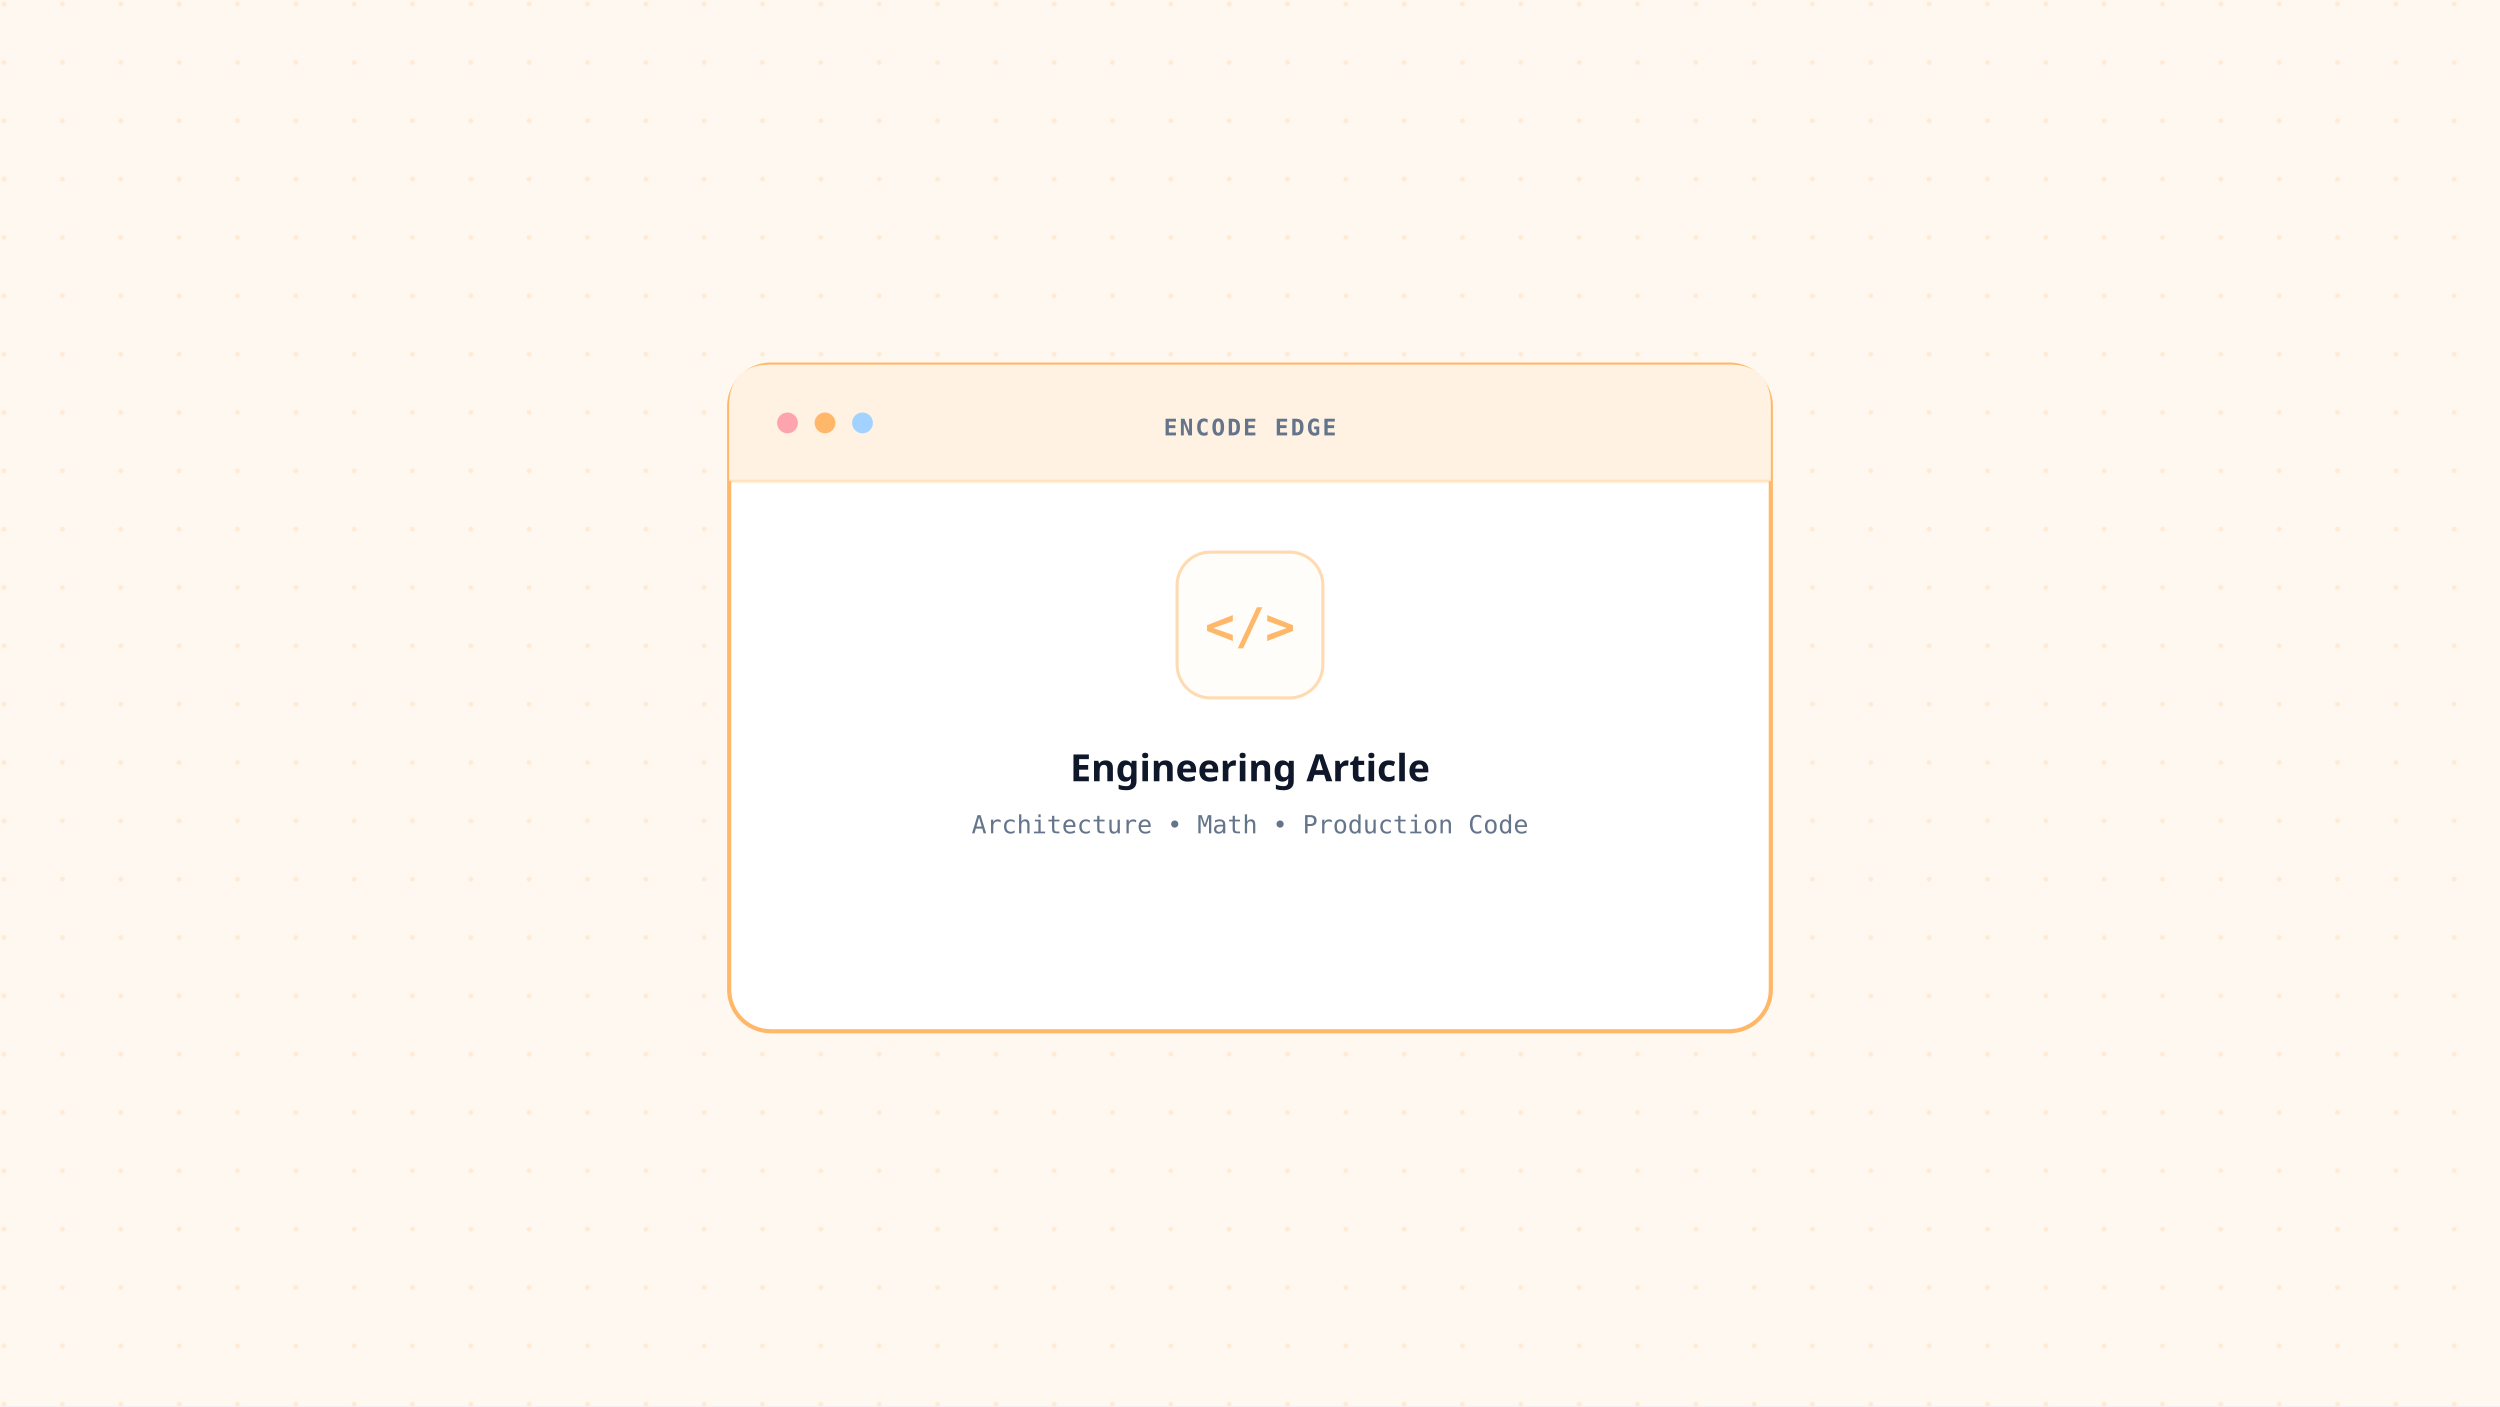
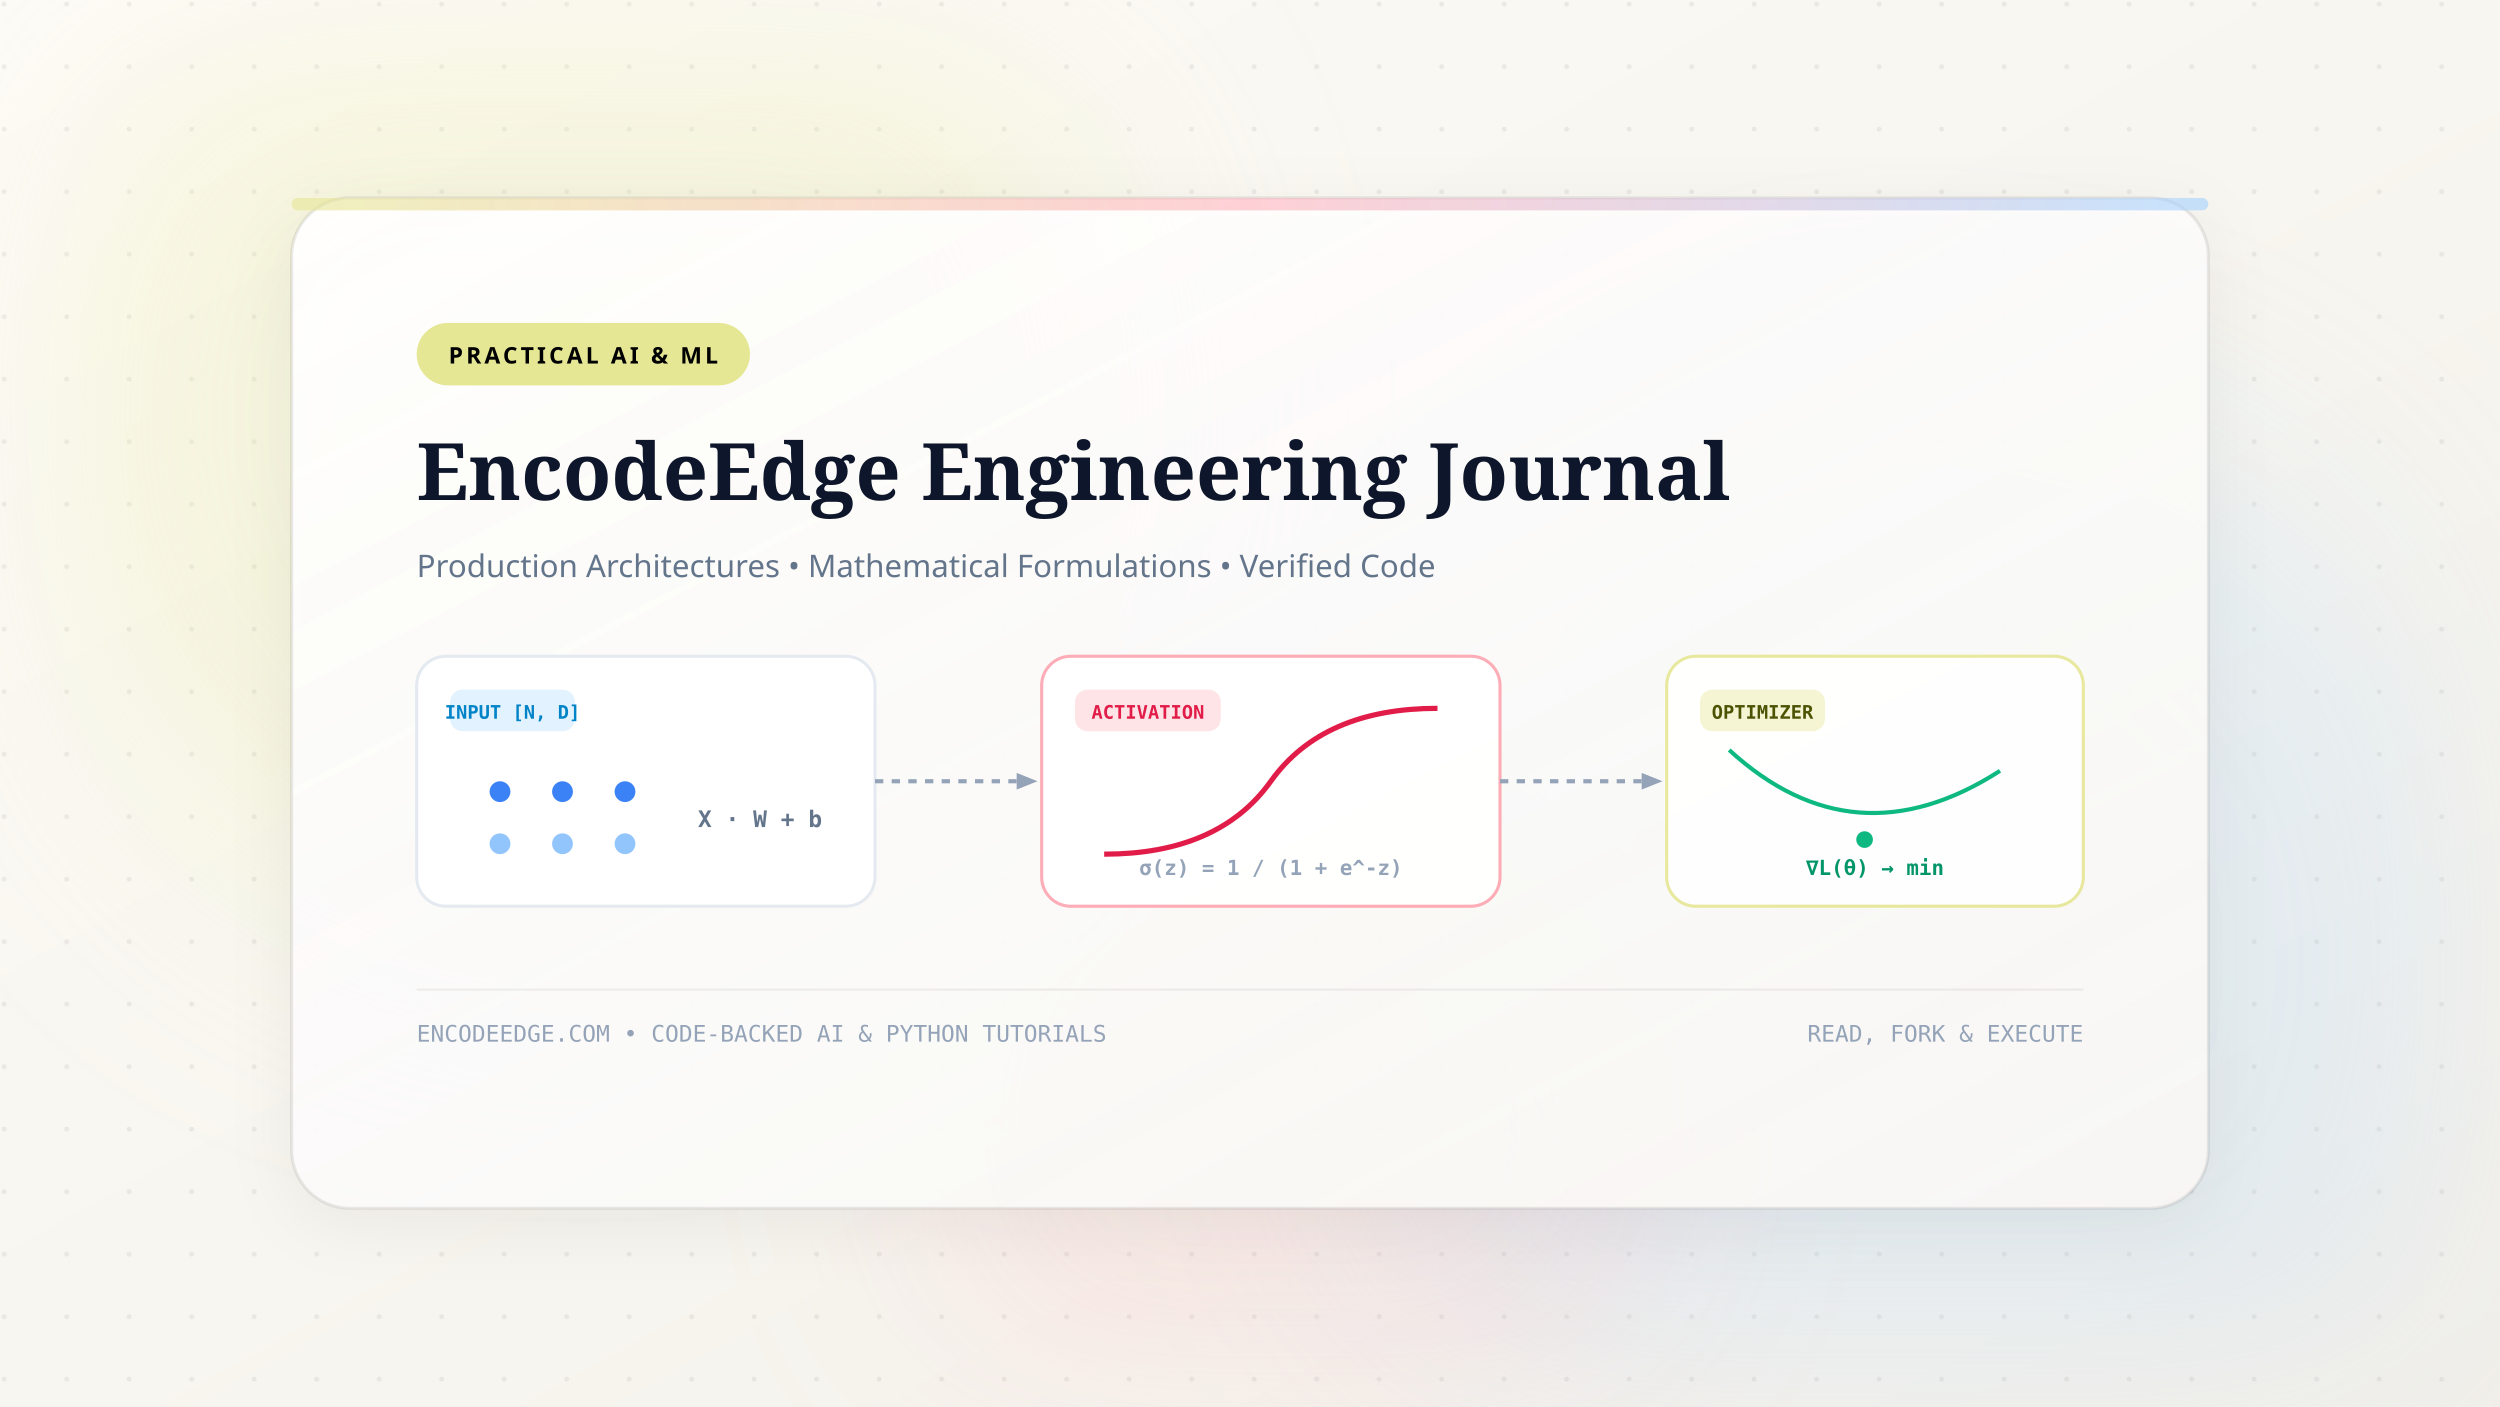
<svg xmlns="http://www.w3.org/2000/svg" viewBox="0 0 1200 675" width="100%" height="100%">
  <defs>
-     <pattern id="dotGrid" width="28" height="28" patternUnits="userSpaceOnUse">
-       <circle cx="2" cy="2" r="1.2" fill="#FFB86A" opacity="0.2" class="dot-color" />
+     <linearGradient id="defBgLight" x1="0%" y1="0%" x2="100%" y2="100%">
+       <stop offset="0%" stop-color="#FDFBF7" />
+       <stop offset="50%" stop-color="#F8F6F0" />
+       <stop offset="100%" stop-color="#F2EFE9" />
+     </linearGradient>
+     <linearGradient id="cardGradLight" x1="0%" y1="0%" x2="100%" y2="100%">
+       <stop offset="0%" stop-color="#FFFFFF" stop-opacity="0.95" />
+       <stop offset="100%" stop-color="#FAF8F5" stop-opacity="0.9" />
+     </linearGradient>
+     <linearGradient id="accentGlow" x1="0%" y1="0%" x2="100%" y2="0%">
+       <stop offset="0%" stop-color="#E5E795" stop-opacity="0.6" />
+       <stop offset="50%" stop-color="#FDA4AF" stop-opacity="0.5" />
+       <stop offset="100%" stop-color="#A2D2FF" stop-opacity="0.6" />
+     </linearGradient>
+     <pattern id="dotGrid" width="30" height="30" patternUnits="userSpaceOnUse">
+       <circle cx="2" cy="2" r="1.2" fill="#000000" opacity="0.06" />
    </pattern>
+     <filter id="softShadow" x="-10%" y="-10%" width="120%" height="120%">
+       <feDropShadow dx="0" dy="8" stdDeviation="16" flood-color="rgba(0,0,0,0.06)" />
+     </filter>
  </defs>
  <style>
-     .bg-canvas { fill: #FFF8F0; }
-     .card-box { fill: #FFFFFF; stroke: #FFB86A; stroke-width: 2px; }
-     .top-bar { fill: #FFF2E2; }
-     .icon-box { fill: #FFFDF9; stroke: #FFB86A; stroke-opacity: 0.5; }
-     .title-text { fill: #0F172A; }
-     .subtitle-text { fill: #64748B; }
+     .bg-canvas { fill: url(#defBgLight); }
+     .card-border { stroke: rgba(0, 0, 0, 0.08); stroke-width: 1.5; }
+     .title-text { font-family: 'Fraunces', Georgia, serif; font-size: 38px; font-weight: 700; fill: #0F172A; }
+     .subtitle-text { font-family: 'DM Sans', system-ui, sans-serif; font-size: 15px; fill: #64748B; }
+     .tag-text { font-family: 'DM Sans', system-ui, sans-serif; font-size: 11px; font-weight: 700; fill: #000000; letter-spacing: 1.5px; }
+     .mono-accent { font-family: 'JetBrains Mono', monospace; font-size: 11px; fill: #94A3B8; }

    @media (prefers-color-scheme: dark) {
-       .bg-canvas { fill: #191520 !important; }
-       .card-box { fill: #1E2538 !important; stroke: #FFB86A !important; stroke-width: 2px !important; }
-       .top-bar { fill: #281F30 !important; }
-       .icon-box { fill: #231C2C !important; stroke: #FFB86A !important; stroke-opacity: 0.5 !important; }
+       .bg-canvas { fill: #0C0F17 !important; }
+       .card-box { fill: #151B26 !important; }
+       .card-border { stroke: rgba(255, 255, 255, 0.1) !important; }
      .title-text { fill: #F8FAFC !important; }
      .subtitle-text { fill: #94A3B8 !important; }
+       .mono-accent { fill: #64748B !important; }
    }
  </style>
-   <rect width="1200" height="675" class="bg-canvas" />
-   <rect width="1200" height="675" fill="url(#dotGrid)" />
-   <g transform="translate(350, 175)">
-     <rect width="500" height="320" rx="20" class="card-box" />
-     <path d="M 0 20 Q 0 0 20 0 L 480 0 Q 500 0 500 20 L 500 56 L 0 56 Z" class="top-bar" />
-     <line x1="0" y1="56" x2="500" y2="56" stroke="#FFB86A" stroke-opacity="0.3" stroke-width="1.5" />
-     <circle cx="28" cy="28" r="5" fill="#FDA4AF" />
-     <circle cx="46" cy="28" r="5" fill="#FFB86A" />
-     <circle cx="64" cy="28" r="5" fill="#A2D2FF" />
-     <text x="250" y="34" text-anchor="middle" font-family="'JetBrains Mono', monospace" font-size="11" font-weight="700" fill="#64748B" letter-spacing="1">ENCODE EDGE</text>
-     <g transform="translate(40, 90)">
-       <rect x="175" y="0" width="70" height="70" rx="16" class="icon-box" stroke-width="1.5" />
-       <text x="210" y="44" text-anchor="middle" font-family="'JetBrains Mono', monospace" font-size="24" font-weight="900" fill="#FFB86A">&lt;/&gt;</text>
-       <text x="210" y="110" text-anchor="middle" font-family="system-ui, sans-serif" font-size="18" font-weight="700" class="title-text">Engineering Article</text>
-       <text x="210" y="135" text-anchor="middle" font-family="'JetBrains Mono', monospace" font-size="12" font-weight="500" class="subtitle-text">Architecture • Math • Production Code</text>
+   <rect width="100%" height="100%" class="bg-canvas" />
+   <rect width="100%" height="100%" fill="url(#dotGrid)" />
+   <circle cx="280" cy="200" r="260" fill="#E5E795" opacity="0.25" filter="blur(60px)" />
+   <circle cx="920" cy="460" r="280" fill="#A2D2FF" opacity="0.2" filter="blur(60px)" />
+   <circle cx="620" cy="540" r="180" fill="#FDA4AF" opacity="0.15" filter="blur(50px)" />
+   <g transform="translate(140, 95)" filter="url(#softShadow)">
+     <rect width="920" height="485" rx="28" fill="url(#cardGradLight)" class="card-box card-border" />
+     <rect x="0" y="0" width="920" height="6" rx="3" fill="url(#accentGlow)" />
+     <g transform="translate(60, 60)">
+       <rect x="0" y="0" width="160" height="30" rx="15" fill="#E5E795" />
+       <text x="80" y="19.5" text-anchor="middle" class="tag-text">PRACTICAL AI &amp; ML</text>
+       <text x="0" y="85" class="title-text">EncodeEdge Engineering Journal</text>
+       <text x="0" y="122" class="subtitle-text">Production Architectures • Mathematical Formulations • Verified Code</text>
+       <g transform="translate(0, 160)">
+         <rect x="0" y="0" width="220" height="120" rx="14" fill="#FFFFFF" stroke="#E2E8F0" stroke-width="1.5" opacity="0.9" />
+         <rect x="16" y="16" width="60" height="20" rx="6" fill="#A2D2FF" opacity="0.3" />
+         <text x="46" y="30" text-anchor="middle" font-family="'JetBrains Mono', monospace" font-size="9" font-weight="700" fill="#0284C7">INPUT [N, D]</text>
+         <circle cx="40" cy="65" r="5" fill="#3B82F6" />
+         <circle cx="70" cy="65" r="5" fill="#3B82F6" />
+         <circle cx="100" cy="65" r="5" fill="#3B82F6" />
+         <circle cx="40" cy="90" r="5" fill="#93C5FD" />
+         <circle cx="70" cy="90" r="5" fill="#93C5FD" />
+         <circle cx="100" cy="90" r="5" fill="#93C5FD" />
+         <text x="135" y="82" font-family="'JetBrains Mono', monospace" font-size="11" font-weight="600" fill="#64748B">X · W + b</text>
+         <path d="M 220 60 L 290 60" stroke="#94A3B8" stroke-width="2" stroke-dasharray="4,4" />
+         <polygon points="288,56 298,60 288,64" fill="#94A3B8" />
+         <g transform="translate(300, 0)">
+           <rect x="0" y="0" width="220" height="120" rx="14" fill="#FFFFFF" stroke="#FDA4AF" stroke-width="1.5" opacity="0.9" />
+           <rect x="16" y="16" width="70" height="20" rx="6" fill="#FDA4AF" opacity="0.3" />
+           <text x="51" y="30" text-anchor="middle" font-family="'JetBrains Mono', monospace" font-size="9" font-weight="700" fill="#E11D48">ACTIVATION</text>
+           <path d="M 30 95 Q 85 95 110 60 T 190 25" fill="none" stroke="#E11D48" stroke-width="2.5" />
+           <text x="110" y="105" text-anchor="middle" font-family="'JetBrains Mono', monospace" font-size="10" font-weight="600" fill="#94A3B8">σ(z) = 1 / (1 + e^-z)</text>
+         </g>
+         <path d="M 520 60 L 590 60" stroke="#94A3B8" stroke-width="2" stroke-dasharray="4,4" />
+         <polygon points="588,56 598,60 588,64" fill="#94A3B8" />
+         <g transform="translate(600, 0)">
+           <rect x="0" y="0" width="200" height="120" rx="14" fill="#FFFFFF" stroke="#E5E795" stroke-width="1.5" opacity="0.9" />
+           <rect x="16" y="16" width="60" height="20" rx="6" fill="#E5E795" opacity="0.4" />
+           <text x="46" y="30" text-anchor="middle" font-family="'JetBrains Mono', monospace" font-size="9" font-weight="700" fill="#4D5305">OPTIMIZER</text>
+           <path d="M 30 45 Q 90 100 160 55" fill="none" stroke="#10B981" stroke-width="2" />
+           <circle cx="95" cy="88" r="4" fill="#10B981" />
+           <text x="100" y="105" text-anchor="middle" font-family="'JetBrains Mono', monospace" font-size="10" font-weight="700" fill="#059669">∇L(θ) → min</text>
+         </g>
+       </g>
+       <g transform="translate(0, 320)">
+         <line x1="0" y1="0" x2="800" y2="0" stroke="rgba(0,0,0,0.06)" stroke-width="1" />
+         <text x="0" y="25" class="mono-accent">ENCODEEDGE.COM • CODE-BACKED AI &amp; PYTHON TUTORIALS</text>
+         <text x="800" y="25" text-anchor="end" class="mono-accent">READ, FORK &amp; EXECUTE</text>
+       </g>
    </g>
  </g>
</svg>
